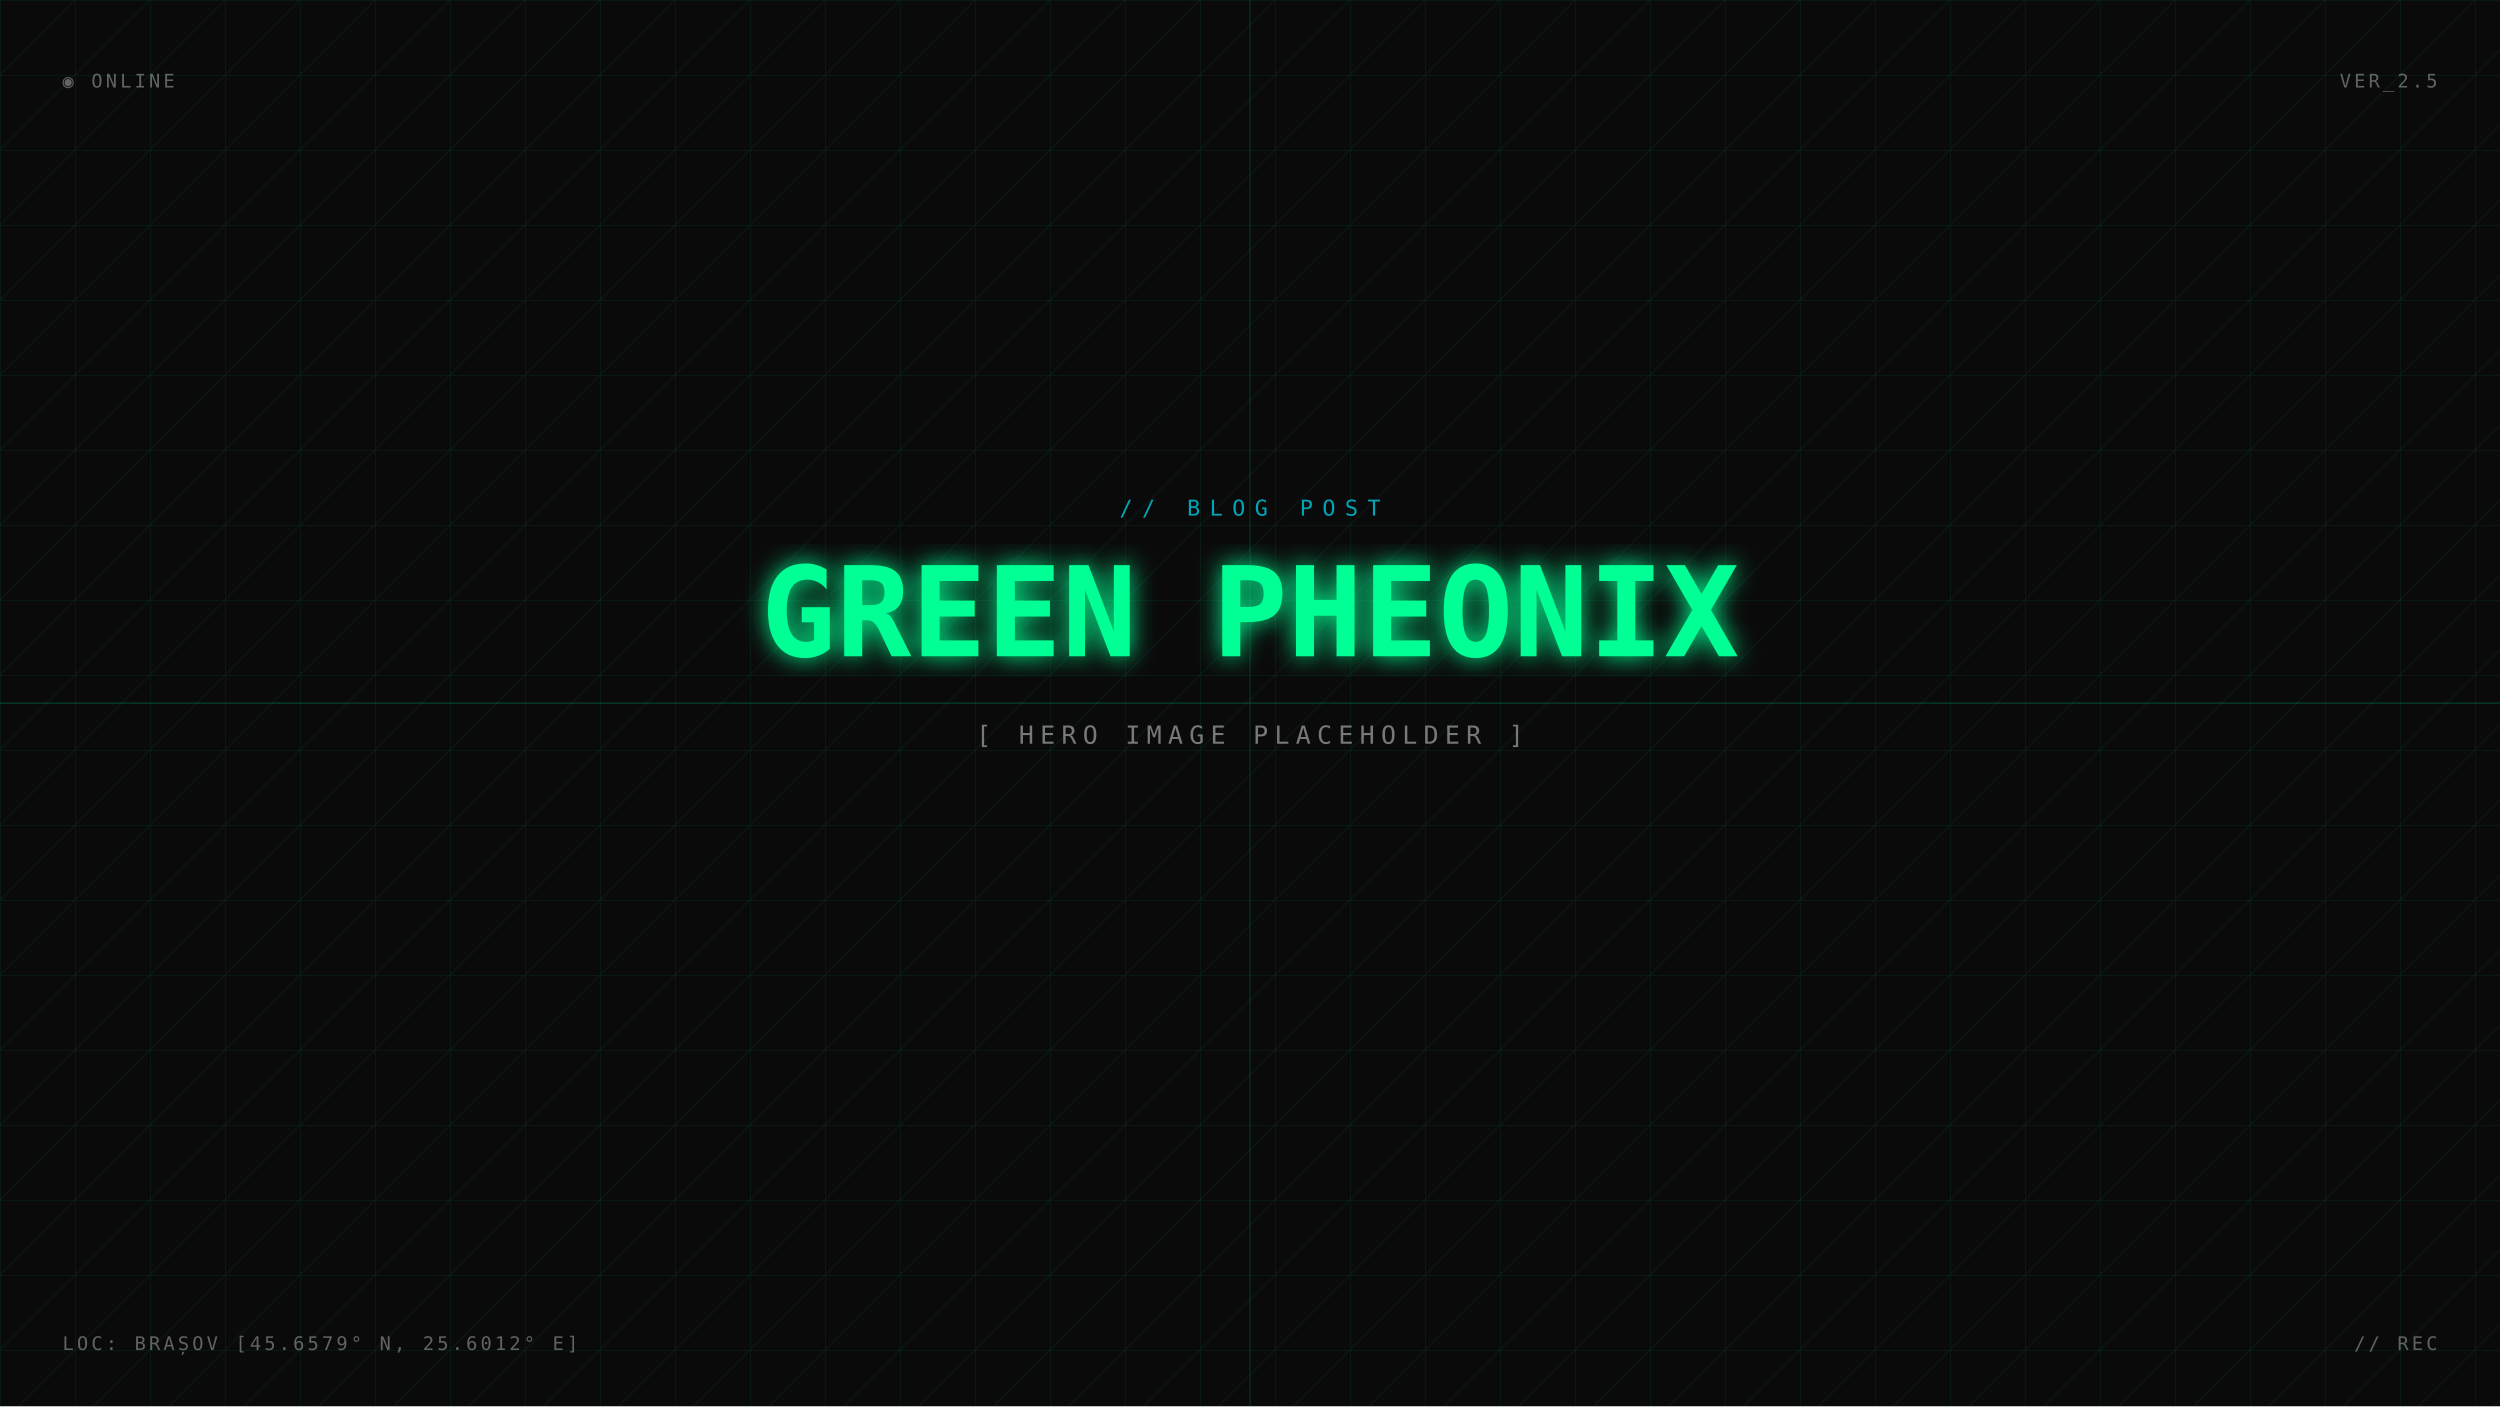
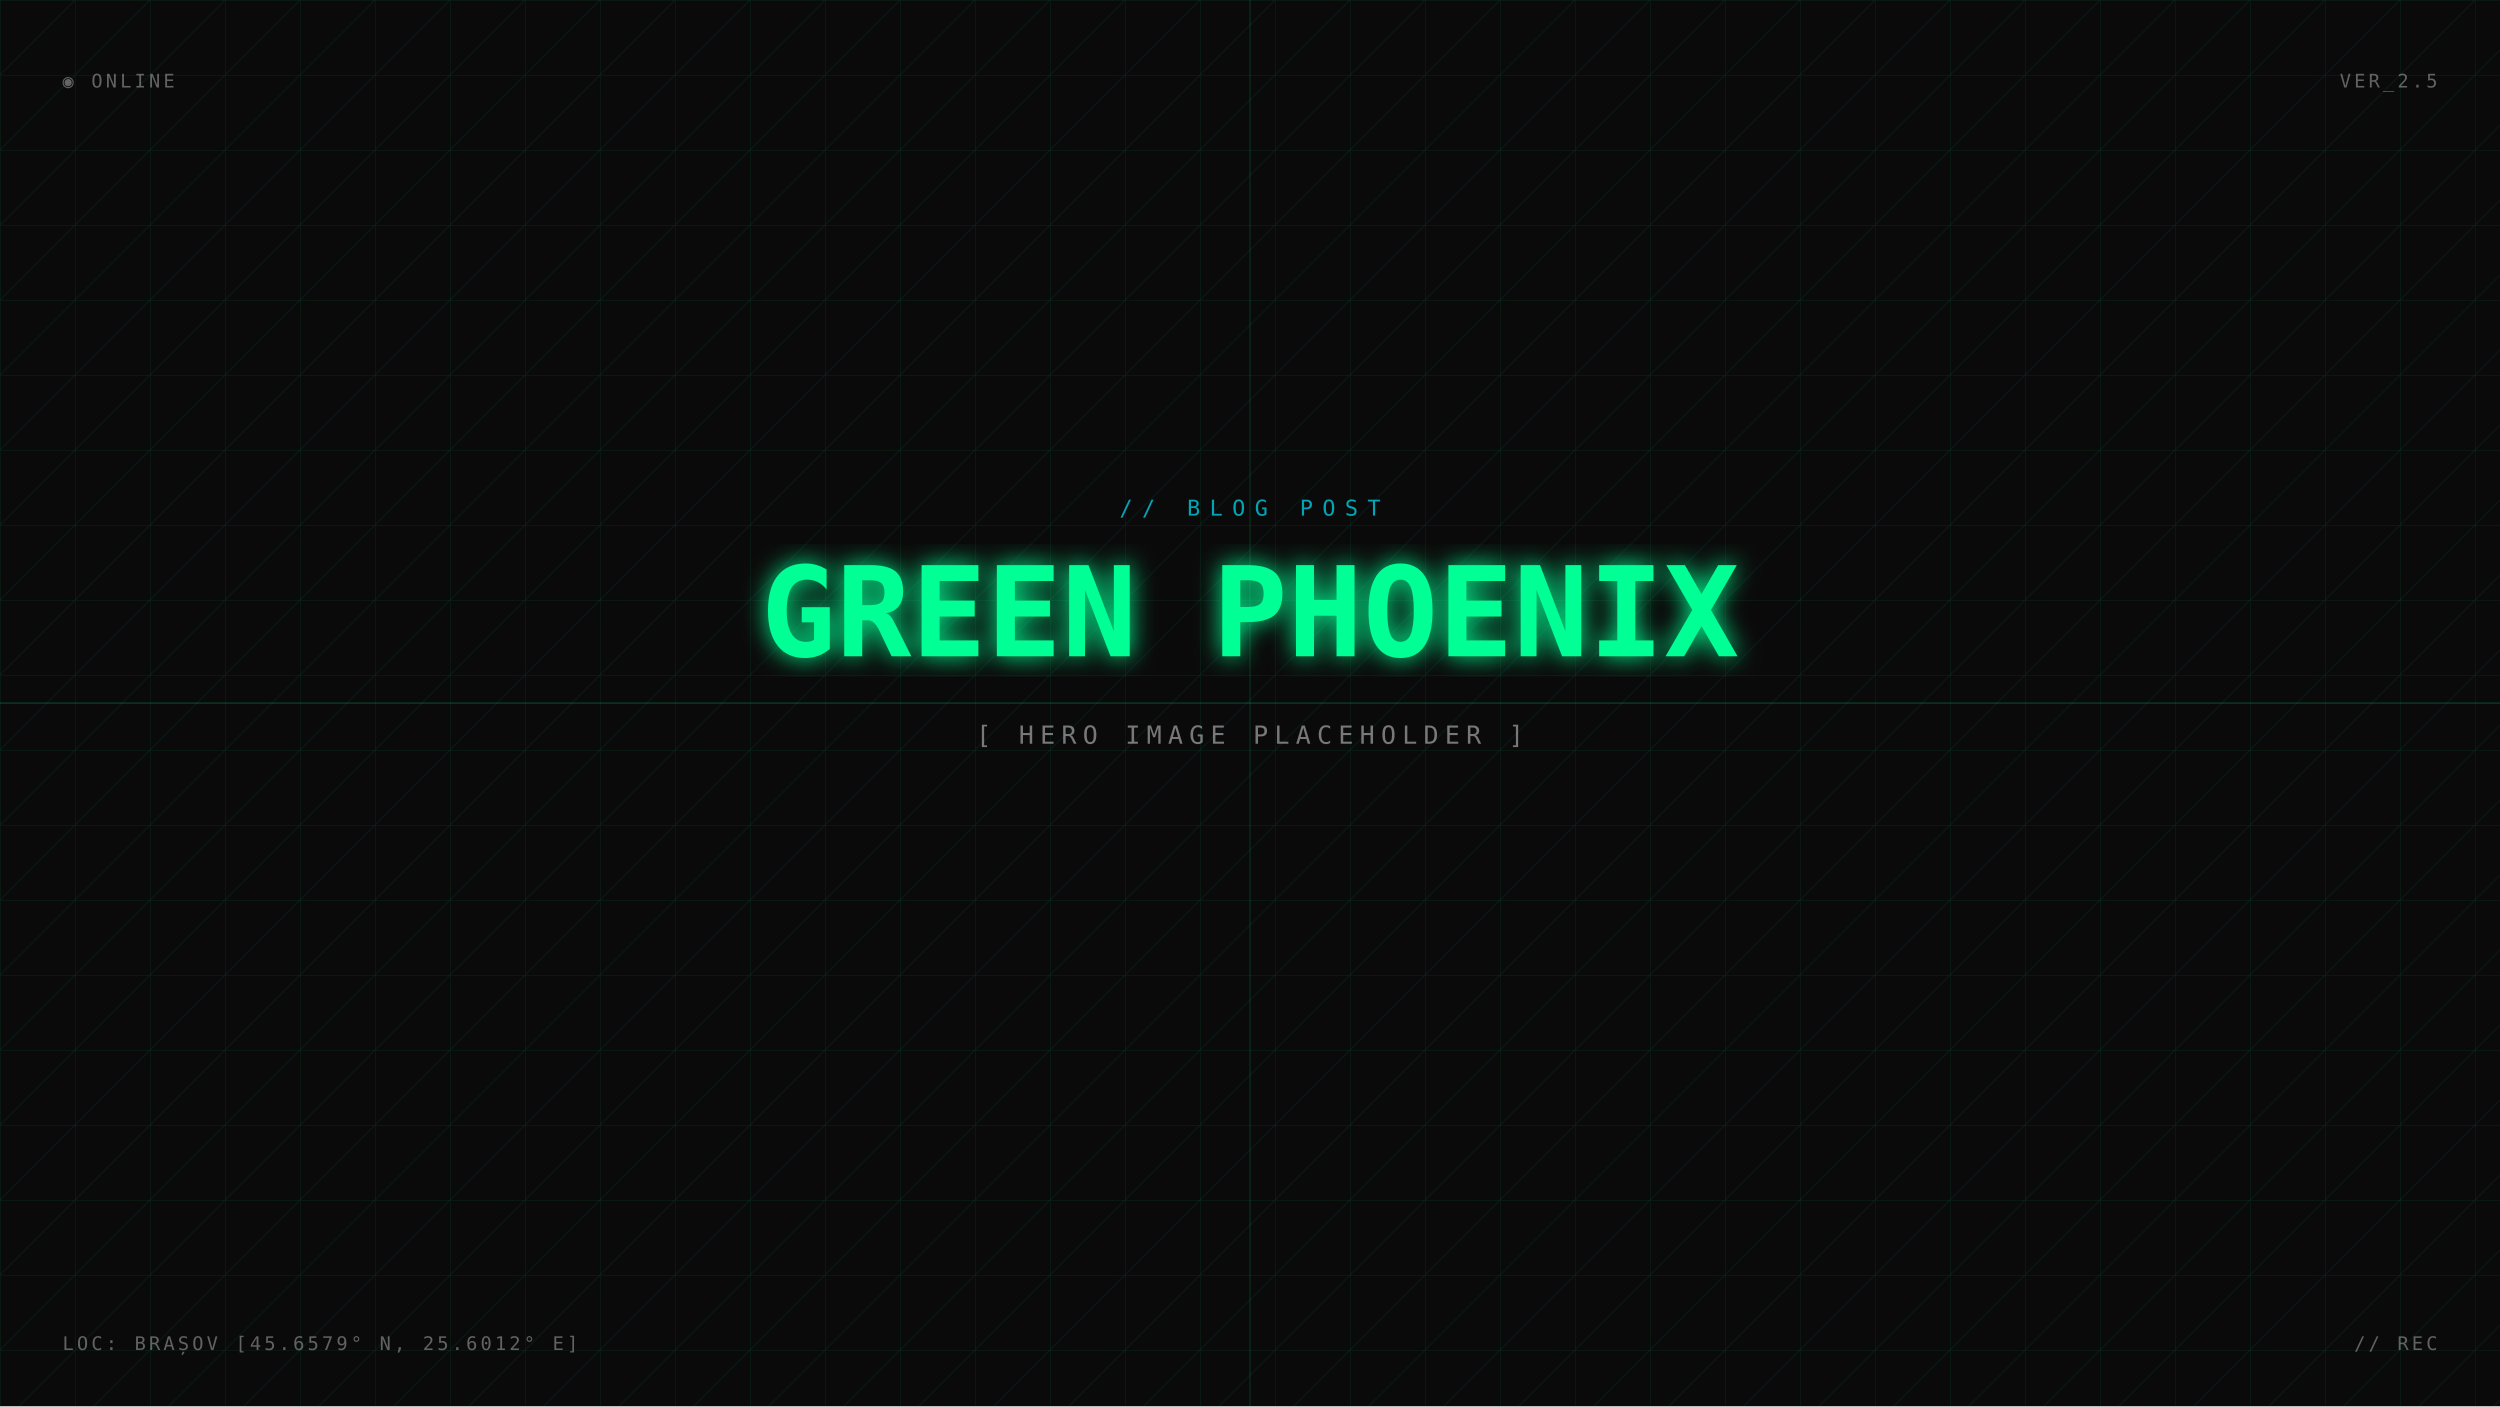
- <svg xmlns="http://www.w3.org/2000/svg" viewBox="0 0 1600 900" preserveAspectRatio="xMidYMid slice" role="img" aria-label="Green Pheonix blog placeholder">
+ <svg xmlns="http://www.w3.org/2000/svg" viewBox="0 0 1600 900" preserveAspectRatio="xMidYMid slice" role="img" aria-label="Green Phoenix blog placeholder">
  <defs>
    <pattern id="grid" width="48" height="48" patternUnits="userSpaceOnUse">
      <path d="M 48 0 L 0 0 0 48" fill="none" stroke="#00FF94" stroke-opacity="0.08" stroke-width="1" />
    </pattern>
    <pattern id="grid-cyan" width="48" height="48" patternUnits="userSpaceOnUse">
      <path d="M 0 48 L 48 0" fill="none" stroke="#00E5FF" stroke-opacity="0.05" stroke-width="1" />
    </pattern>
    <filter id="glow" x="-20%" y="-20%" width="140%" height="140%">
      <feGaussianBlur stdDeviation="8" result="blur" />
      <feMerge>
        <feMergeNode in="blur" />
        <feMergeNode in="SourceGraphic" />
      </feMerge>
    </filter>
  </defs>
  <rect width="1600" height="900" fill="#0A0A0A" />
  <rect width="1600" height="900" fill="url(#grid)" />
  <rect width="1600" height="900" fill="url(#grid-cyan)" />
  <line x1="0" y1="450" x2="1600" y2="450" stroke="#00FF94" stroke-opacity="0.18" stroke-width="1" />
  <line x1="800" y1="0" x2="800" y2="900" stroke="#00FF94" stroke-opacity="0.12" stroke-width="1" />
  <g transform="translate(800 420)" text-anchor="middle">
    <text x="0" y="-90" font-family="'JetBrains Mono', monospace" font-size="14" letter-spacing="6" fill="#00E5FF" opacity="0.7">// BLOG POST</text>
-     <text x="0" y="0" font-family="'Space Mono', monospace" font-size="80" font-weight="700" fill="#00FF94" filter="url(#glow)">GREEN PHEONIX</text>
+     <text x="0" y="0" font-family="'Space Mono', monospace" font-size="80" font-weight="700" fill="#00FF94" filter="url(#glow)">GREEN PHOENIX</text>
    <text x="0" y="56" font-family="'JetBrains Mono', monospace" font-size="16" letter-spacing="4" fill="#E5E5E5" opacity="0.5">[ HERO IMAGE PLACEHOLDER ]</text>
  </g>
  <g font-family="'JetBrains Mono', monospace" font-size="12" fill="#E5E5E5" opacity="0.4" letter-spacing="2">
    <text x="40" y="56">◉ ONLINE</text>
    <text x="1560" y="56" text-anchor="end">VER_2.5</text>
    <text x="40" y="864">LOC: BRAȘOV [45.6579° N, 25.6012° E]</text>
    <text x="1560" y="864" text-anchor="end">// REC</text>
  </g>
</svg>
